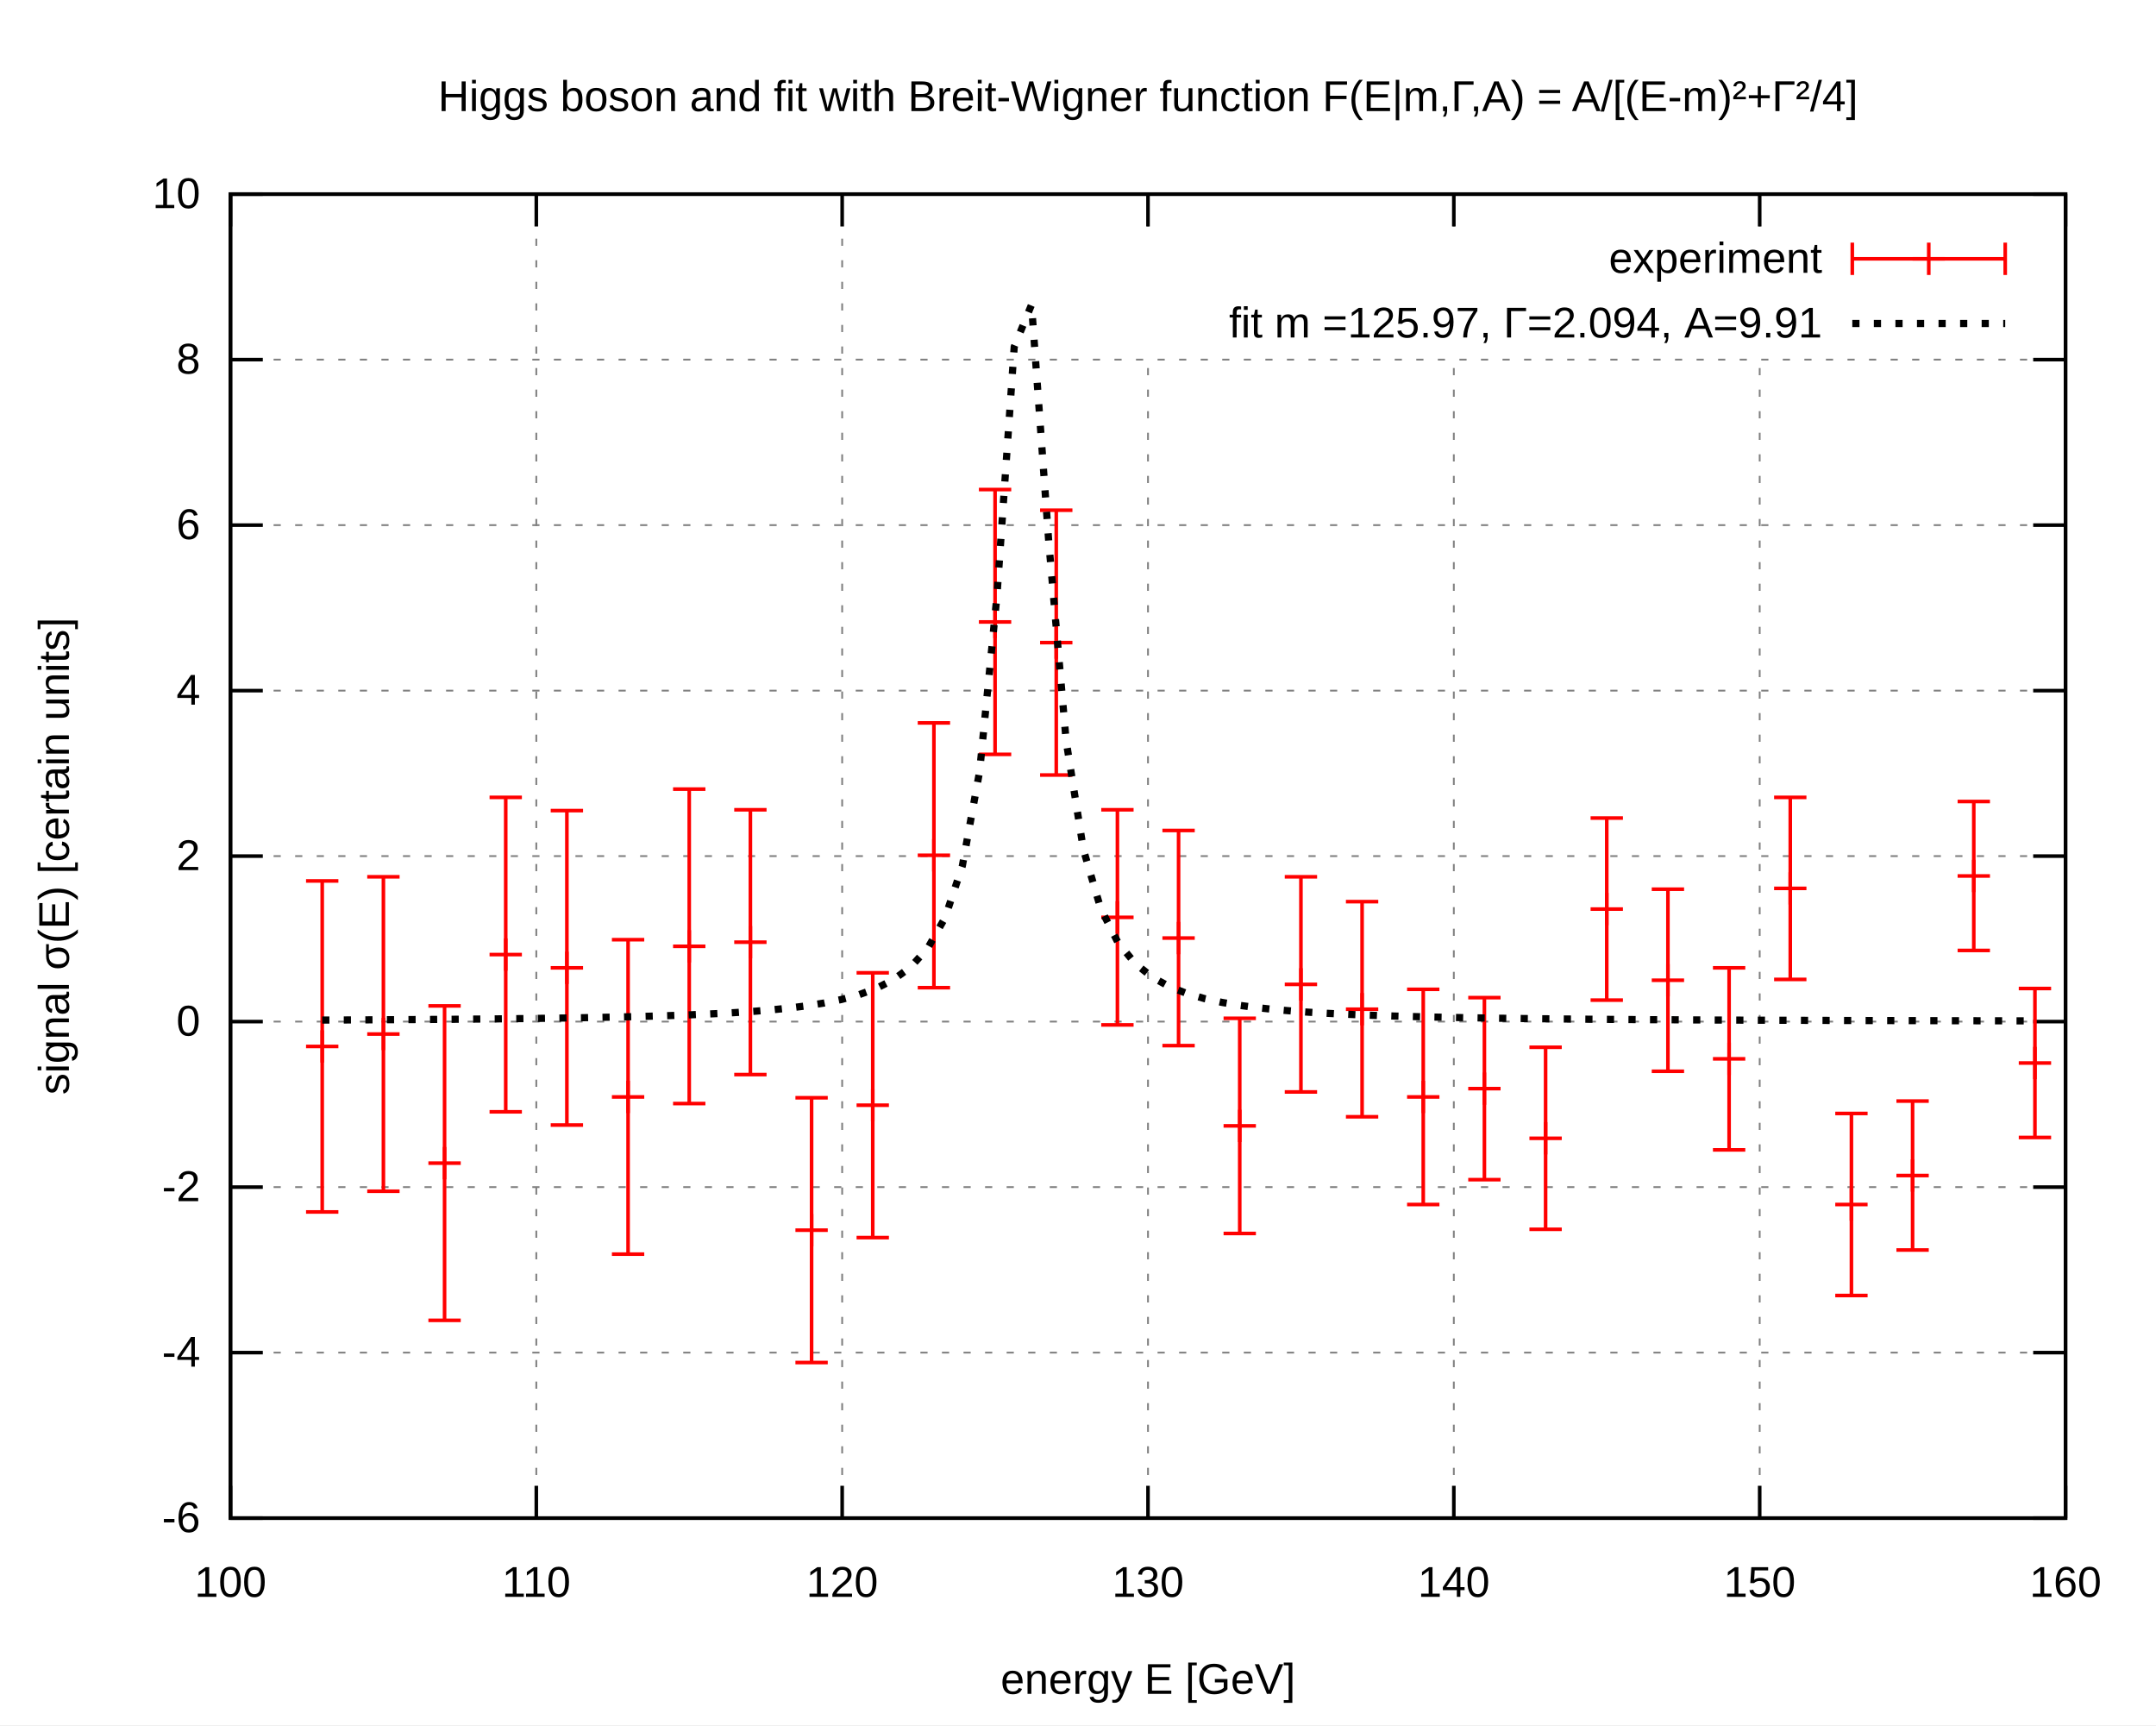
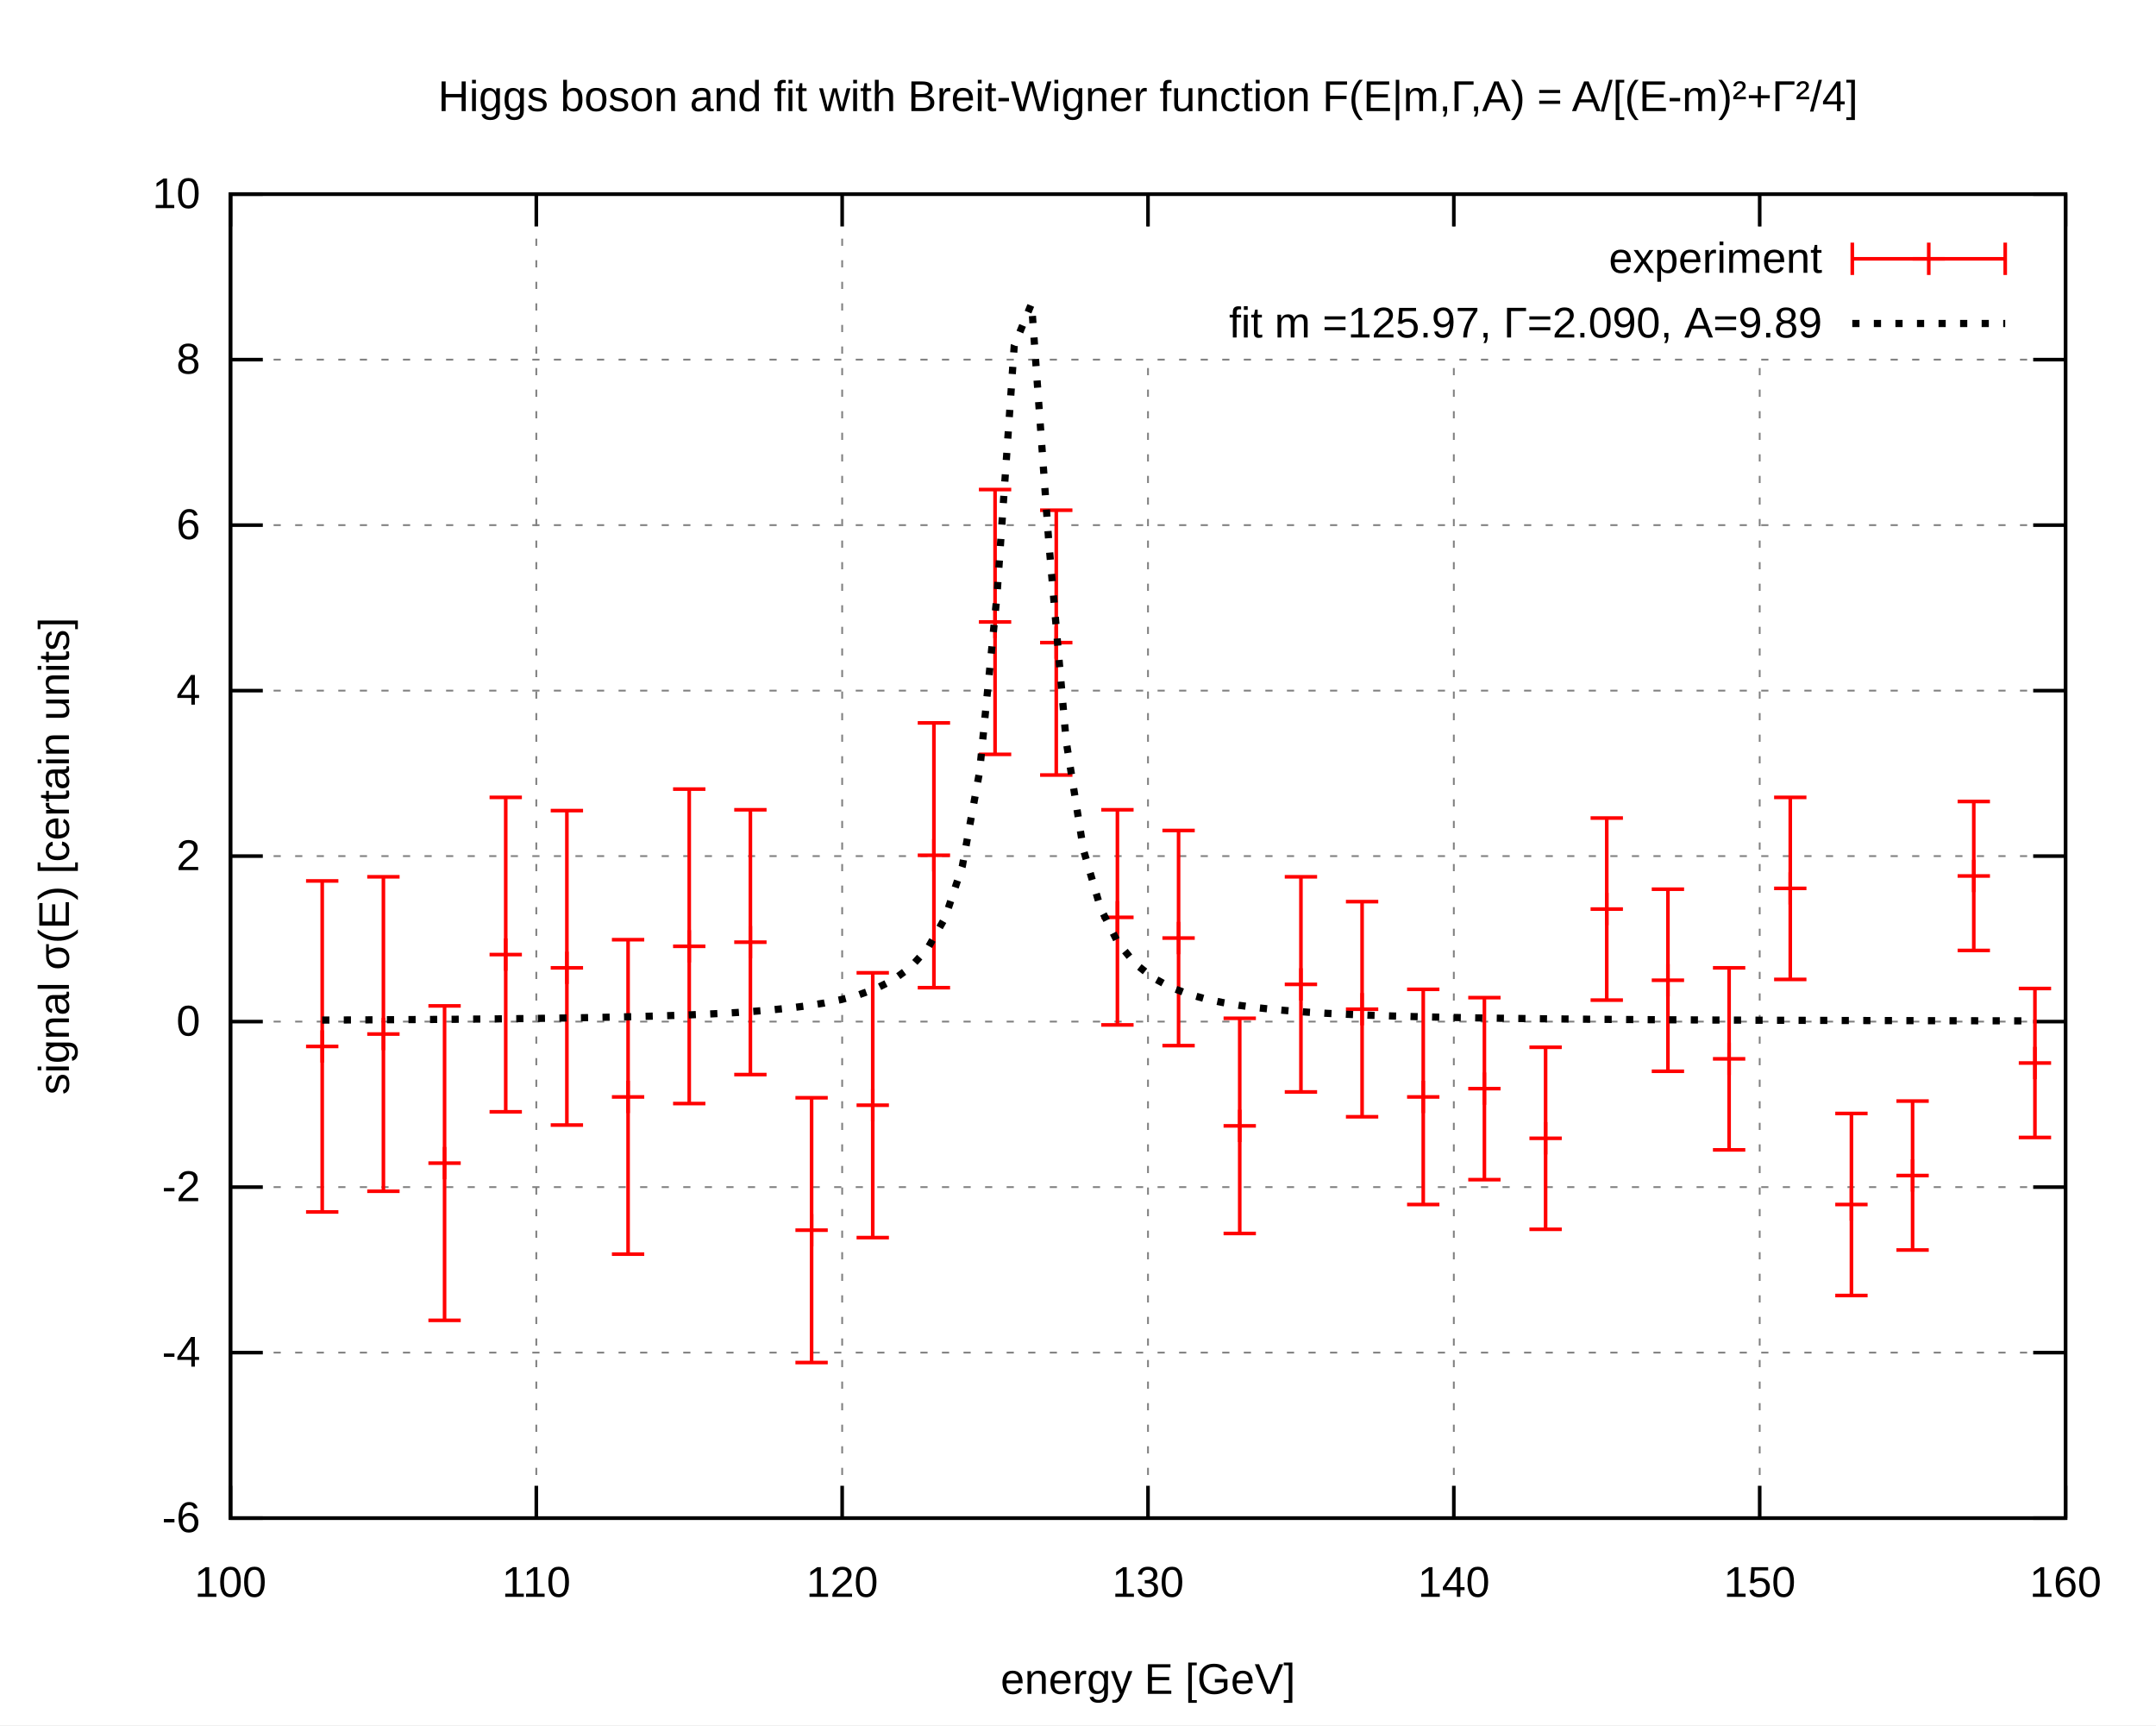
<svg xmlns="http://www.w3.org/2000/svg" xmlns:xlink="http://www.w3.org/1999/xlink" width="600" height="480" viewBox="0 0 600 480">
  <g id="gnuplot_canvas">
    <rect x="0" y="0" width="600" height="480" fill="#ffffff" />
    <defs>
      <circle id="gpDot" r="0.5" stroke-width="0.5" stroke="currentColor" />
      <path id="gpPt0" stroke-width="0.222" stroke="currentColor" d="M-1,0 h2 M0,-1 v2" />
      <path id="gpPt1" stroke-width="0.222" stroke="currentColor" d="M-1,-1 L1,1 M1,-1 L-1,1" />
      <path id="gpPt2" stroke-width="0.222" stroke="currentColor" d="M-1,0 L1,0 M0,-1 L0,1 M-1,-1 L1,1 M-1,1 L1,-1" />
      <rect id="gpPt3" stroke-width="0.222" stroke="currentColor" x="-1" y="-1" width="2" height="2" />
      <rect id="gpPt4" stroke-width="0.222" stroke="currentColor" fill="currentColor" x="-1" y="-1" width="2" height="2" />
      <circle id="gpPt5" stroke-width="0.222" stroke="currentColor" cx="0" cy="0" r="1" />
      <use xlink:href="#gpPt5" id="gpPt6" fill="currentColor" stroke="none" />
      <path id="gpPt7" stroke-width="0.222" stroke="currentColor" d="M0,-1.33 L-1.33,0.67 L1.33,0.67 z" />
      <use xlink:href="#gpPt7" id="gpPt8" fill="currentColor" stroke="none" />
      <use xlink:href="#gpPt7" id="gpPt9" stroke="currentColor" transform="rotate(180)" />
      <use xlink:href="#gpPt9" id="gpPt10" fill="currentColor" stroke="none" />
      <use xlink:href="#gpPt3" id="gpPt11" stroke="currentColor" transform="rotate(45)" />
      <use xlink:href="#gpPt11" id="gpPt12" fill="currentColor" stroke="none" />
      <path id="gpPt13" stroke-width="0.222" stroke="currentColor" d="M0,1.330 L1.265,0.411 L0.782,-1.067 L-0.782,-1.076 L-1.265,0.411 z" />
      <use xlink:href="#gpPt13" id="gpPt14" fill="currentColor" stroke="none" />
      <filter id="textbox" filterUnits="objectBoundingBox" x="0" y="0" height="1" width="1">
        <feFlood flood-color="#FFFFFF" flood-opacity="1" result="bgnd" />
        <feComposite in="SourceGraphic" in2="bgnd" operator="atop" />
      </filter>
      <filter id="greybox" filterUnits="objectBoundingBox" x="0" y="0" height="1" width="1">
        <feFlood flood-color="lightgrey" flood-opacity="1" result="grey" />
        <feComposite in="SourceGraphic" in2="grey" operator="atop" />
      </filter>
    </defs>
    <g fill="none" color="#FFFFFF" stroke="currentColor" stroke-width="1.00" stroke-linecap="butt" stroke-linejoin="miter">
</g>
    <g fill="none" color="black" stroke="currentColor" stroke-width="1.00" stroke-linecap="butt" stroke-linejoin="miter">
</g>
    <g fill="none" color="black" stroke="black" stroke-width="0.50" stroke-linecap="butt" stroke-linejoin="miter">
</g>
    <g fill="none" color="gray" stroke="currentColor" stroke-width="0.50" stroke-linecap="butt" stroke-linejoin="miter">
      <path stroke="gray" stroke-dasharray="2,4" class="gridline" d="M64.14,422.40 L574.82,422.40  " />
    </g>
    <g fill="none" color="gray" stroke="gray" stroke-width="1.00" stroke-linecap="butt" stroke-linejoin="miter">
</g>
    <g fill="none" color="black" stroke="currentColor" stroke-width="1.00" stroke-linecap="butt" stroke-linejoin="miter">
      <path stroke="black" d="M64.14,422.40 L73.14,422.40 M574.82,422.40 L565.82,422.40  " />
      <g transform="translate(55.75,426.30)" stroke="none" fill="black" font-family="Arial" font-size="12.00" text-anchor="end">
        <text>
          <tspan font-family="Arial">-6</tspan>
        </text>
      </g>
    </g>
    <g fill="none" color="black" stroke="currentColor" stroke-width="1.00" stroke-linecap="butt" stroke-linejoin="miter">
</g>
    <g fill="none" color="black" stroke="black" stroke-width="0.50" stroke-linecap="butt" stroke-linejoin="miter">
</g>
    <g fill="none" color="gray" stroke="currentColor" stroke-width="0.50" stroke-linecap="butt" stroke-linejoin="miter">
      <path stroke="gray" stroke-dasharray="2,4" class="gridline" d="M64.14,376.35 L574.82,376.35  " />
    </g>
    <g fill="none" color="gray" stroke="gray" stroke-width="1.00" stroke-linecap="butt" stroke-linejoin="miter">
</g>
    <g fill="none" color="black" stroke="currentColor" stroke-width="1.00" stroke-linecap="butt" stroke-linejoin="miter">
      <path stroke="black" d="M64.14,376.35 L73.14,376.35 M574.82,376.35 L565.82,376.35  " />
      <g transform="translate(55.75,380.25)" stroke="none" fill="black" font-family="Arial" font-size="12.00" text-anchor="end">
        <text>
          <tspan font-family="Arial">-4</tspan>
        </text>
      </g>
    </g>
    <g fill="none" color="black" stroke="currentColor" stroke-width="1.00" stroke-linecap="butt" stroke-linejoin="miter">
</g>
    <g fill="none" color="black" stroke="black" stroke-width="0.50" stroke-linecap="butt" stroke-linejoin="miter">
</g>
    <g fill="none" color="gray" stroke="currentColor" stroke-width="0.50" stroke-linecap="butt" stroke-linejoin="miter">
      <path stroke="gray" stroke-dasharray="2,4" class="gridline" d="M64.14,330.30 L574.82,330.30  " />
    </g>
    <g fill="none" color="gray" stroke="gray" stroke-width="1.00" stroke-linecap="butt" stroke-linejoin="miter">
</g>
    <g fill="none" color="black" stroke="currentColor" stroke-width="1.00" stroke-linecap="butt" stroke-linejoin="miter">
      <path stroke="black" d="M64.14,330.30 L73.14,330.30 M574.82,330.30 L565.82,330.30  " />
      <g transform="translate(55.75,334.20)" stroke="none" fill="black" font-family="Arial" font-size="12.00" text-anchor="end">
        <text>
          <tspan font-family="Arial">-2</tspan>
        </text>
      </g>
    </g>
    <g fill="none" color="black" stroke="currentColor" stroke-width="1.00" stroke-linecap="butt" stroke-linejoin="miter">
</g>
    <g fill="none" color="black" stroke="black" stroke-width="0.50" stroke-linecap="butt" stroke-linejoin="miter">
</g>
    <g fill="none" color="gray" stroke="currentColor" stroke-width="0.50" stroke-linecap="butt" stroke-linejoin="miter">
      <path stroke="gray" stroke-dasharray="2,4" class="gridline" d="M64.14,284.25 L574.82,284.25  " />
    </g>
    <g fill="none" color="gray" stroke="gray" stroke-width="1.00" stroke-linecap="butt" stroke-linejoin="miter">
</g>
    <g fill="none" color="black" stroke="currentColor" stroke-width="1.00" stroke-linecap="butt" stroke-linejoin="miter">
      <path stroke="black" d="M64.14,284.25 L73.14,284.25 M574.82,284.25 L565.82,284.25  " />
      <g transform="translate(55.75,288.15)" stroke="none" fill="black" font-family="Arial" font-size="12.00" text-anchor="end">
        <text>
          <tspan font-family="Arial"> 0</tspan>
        </text>
      </g>
    </g>
    <g fill="none" color="black" stroke="currentColor" stroke-width="1.00" stroke-linecap="butt" stroke-linejoin="miter">
</g>
    <g fill="none" color="black" stroke="black" stroke-width="0.50" stroke-linecap="butt" stroke-linejoin="miter">
</g>
    <g fill="none" color="gray" stroke="currentColor" stroke-width="0.50" stroke-linecap="butt" stroke-linejoin="miter">
      <path stroke="gray" stroke-dasharray="2,4" class="gridline" d="M64.14,238.20 L574.82,238.20  " />
    </g>
    <g fill="none" color="gray" stroke="gray" stroke-width="1.00" stroke-linecap="butt" stroke-linejoin="miter">
</g>
    <g fill="none" color="black" stroke="currentColor" stroke-width="1.00" stroke-linecap="butt" stroke-linejoin="miter">
      <path stroke="black" d="M64.14,238.20 L73.14,238.20 M574.82,238.20 L565.82,238.20  " />
      <g transform="translate(55.75,242.10)" stroke="none" fill="black" font-family="Arial" font-size="12.00" text-anchor="end">
        <text>
          <tspan font-family="Arial"> 2</tspan>
        </text>
      </g>
    </g>
    <g fill="none" color="black" stroke="currentColor" stroke-width="1.00" stroke-linecap="butt" stroke-linejoin="miter">
</g>
    <g fill="none" color="black" stroke="black" stroke-width="0.50" stroke-linecap="butt" stroke-linejoin="miter">
</g>
    <g fill="none" color="gray" stroke="currentColor" stroke-width="0.50" stroke-linecap="butt" stroke-linejoin="miter">
      <path stroke="gray" stroke-dasharray="2,4" class="gridline" d="M64.14,192.16 L574.82,192.16  " />
    </g>
    <g fill="none" color="gray" stroke="gray" stroke-width="1.00" stroke-linecap="butt" stroke-linejoin="miter">
</g>
    <g fill="none" color="black" stroke="currentColor" stroke-width="1.00" stroke-linecap="butt" stroke-linejoin="miter">
      <path stroke="black" d="M64.14,192.16 L73.14,192.16 M574.82,192.16 L565.82,192.16  " />
      <g transform="translate(55.75,196.06)" stroke="none" fill="black" font-family="Arial" font-size="12.00" text-anchor="end">
        <text>
          <tspan font-family="Arial"> 4</tspan>
        </text>
      </g>
    </g>
    <g fill="none" color="black" stroke="currentColor" stroke-width="1.00" stroke-linecap="butt" stroke-linejoin="miter">
</g>
    <g fill="none" color="black" stroke="black" stroke-width="0.50" stroke-linecap="butt" stroke-linejoin="miter">
</g>
    <g fill="none" color="gray" stroke="currentColor" stroke-width="0.50" stroke-linecap="butt" stroke-linejoin="miter">
      <path stroke="gray" stroke-dasharray="2,4" class="gridline" d="M64.14,146.11 L574.82,146.11  " />
    </g>
    <g fill="none" color="gray" stroke="gray" stroke-width="1.00" stroke-linecap="butt" stroke-linejoin="miter">
</g>
    <g fill="none" color="black" stroke="currentColor" stroke-width="1.00" stroke-linecap="butt" stroke-linejoin="miter">
      <path stroke="black" d="M64.14,146.11 L73.14,146.11 M574.82,146.11 L565.82,146.11  " />
      <g transform="translate(55.75,150.01)" stroke="none" fill="black" font-family="Arial" font-size="12.00" text-anchor="end">
        <text>
          <tspan font-family="Arial"> 6</tspan>
        </text>
      </g>
    </g>
    <g fill="none" color="black" stroke="currentColor" stroke-width="1.00" stroke-linecap="butt" stroke-linejoin="miter">
</g>
    <g fill="none" color="black" stroke="black" stroke-width="0.50" stroke-linecap="butt" stroke-linejoin="miter">
</g>
    <g fill="none" color="gray" stroke="currentColor" stroke-width="0.50" stroke-linecap="butt" stroke-linejoin="miter">
      <path stroke="gray" stroke-dasharray="2,4" class="gridline" d="M64.14,100.06 L574.82,100.06  " />
    </g>
    <g fill="none" color="gray" stroke="gray" stroke-width="1.00" stroke-linecap="butt" stroke-linejoin="miter">
</g>
    <g fill="none" color="black" stroke="currentColor" stroke-width="1.00" stroke-linecap="butt" stroke-linejoin="miter">
      <path stroke="black" d="M64.14,100.06 L73.14,100.06 M574.82,100.06 L565.82,100.06  " />
      <g transform="translate(55.75,103.96)" stroke="none" fill="black" font-family="Arial" font-size="12.00" text-anchor="end">
        <text>
          <tspan font-family="Arial"> 8</tspan>
        </text>
      </g>
    </g>
    <g fill="none" color="black" stroke="currentColor" stroke-width="1.00" stroke-linecap="butt" stroke-linejoin="miter">
</g>
    <g fill="none" color="black" stroke="black" stroke-width="0.50" stroke-linecap="butt" stroke-linejoin="miter">
</g>
    <g fill="none" color="gray" stroke="currentColor" stroke-width="0.50" stroke-linecap="butt" stroke-linejoin="miter">
      <path stroke="gray" stroke-dasharray="2,4" class="gridline" d="M64.14,54.01 L574.82,54.01  " />
    </g>
    <g fill="none" color="gray" stroke="gray" stroke-width="1.00" stroke-linecap="butt" stroke-linejoin="miter">
</g>
    <g fill="none" color="black" stroke="currentColor" stroke-width="1.00" stroke-linecap="butt" stroke-linejoin="miter">
      <path stroke="black" d="M64.14,54.01 L73.14,54.01 M574.82,54.01 L565.82,54.01  " />
      <g transform="translate(55.75,57.91)" stroke="none" fill="black" font-family="Arial" font-size="12.00" text-anchor="end">
        <text>
          <tspan font-family="Arial"> 10</tspan>
        </text>
      </g>
    </g>
    <g fill="none" color="black" stroke="currentColor" stroke-width="1.00" stroke-linecap="butt" stroke-linejoin="miter">
</g>
    <g fill="none" color="black" stroke="black" stroke-width="0.50" stroke-linecap="butt" stroke-linejoin="miter">
</g>
    <g fill="none" color="gray" stroke="currentColor" stroke-width="0.50" stroke-linecap="butt" stroke-linejoin="miter">
      <path stroke="gray" stroke-dasharray="2,4" class="gridline" d="M64.14,422.40 L64.14,54.01  " />
    </g>
    <g fill="none" color="gray" stroke="gray" stroke-width="1.00" stroke-linecap="butt" stroke-linejoin="miter">
</g>
    <g fill="none" color="black" stroke="currentColor" stroke-width="1.00" stroke-linecap="butt" stroke-linejoin="miter">
      <path stroke="black" d="M64.14,422.40 L64.14,413.40 M64.14,54.01 L64.14,63.01  " />
      <g transform="translate(64.14,444.30)" stroke="none" fill="black" font-family="Arial" font-size="12.00" text-anchor="middle">
        <text>
          <tspan font-family="Arial"> 100</tspan>
        </text>
      </g>
    </g>
    <g fill="none" color="black" stroke="currentColor" stroke-width="1.00" stroke-linecap="butt" stroke-linejoin="miter">
</g>
    <g fill="none" color="black" stroke="black" stroke-width="0.50" stroke-linecap="butt" stroke-linejoin="miter">
</g>
    <g fill="none" color="gray" stroke="currentColor" stroke-width="0.50" stroke-linecap="butt" stroke-linejoin="miter">
      <path stroke="gray" stroke-dasharray="2,4" class="gridline" d="M149.25,422.40 L149.25,54.01  " />
    </g>
    <g fill="none" color="gray" stroke="gray" stroke-width="1.00" stroke-linecap="butt" stroke-linejoin="miter">
</g>
    <g fill="none" color="black" stroke="currentColor" stroke-width="1.00" stroke-linecap="butt" stroke-linejoin="miter">
      <path stroke="black" d="M149.25,422.40 L149.25,413.40 M149.25,54.01 L149.25,63.01  " />
      <g transform="translate(149.25,444.30)" stroke="none" fill="black" font-family="Arial" font-size="12.00" text-anchor="middle">
        <text>
          <tspan font-family="Arial"> 110</tspan>
        </text>
      </g>
    </g>
    <g fill="none" color="black" stroke="currentColor" stroke-width="1.00" stroke-linecap="butt" stroke-linejoin="miter">
</g>
    <g fill="none" color="black" stroke="black" stroke-width="0.50" stroke-linecap="butt" stroke-linejoin="miter">
</g>
    <g fill="none" color="gray" stroke="currentColor" stroke-width="0.50" stroke-linecap="butt" stroke-linejoin="miter">
      <path stroke="gray" stroke-dasharray="2,4" class="gridline" d="M234.37,422.40 L234.37,54.01  " />
    </g>
    <g fill="none" color="gray" stroke="gray" stroke-width="1.00" stroke-linecap="butt" stroke-linejoin="miter">
</g>
    <g fill="none" color="black" stroke="currentColor" stroke-width="1.00" stroke-linecap="butt" stroke-linejoin="miter">
      <path stroke="black" d="M234.37,422.40 L234.37,413.40 M234.37,54.01 L234.37,63.01  " />
      <g transform="translate(234.37,444.30)" stroke="none" fill="black" font-family="Arial" font-size="12.00" text-anchor="middle">
        <text>
          <tspan font-family="Arial"> 120</tspan>
        </text>
      </g>
    </g>
    <g fill="none" color="black" stroke="currentColor" stroke-width="1.00" stroke-linecap="butt" stroke-linejoin="miter">
</g>
    <g fill="none" color="black" stroke="black" stroke-width="0.50" stroke-linecap="butt" stroke-linejoin="miter">
</g>
    <g fill="none" color="gray" stroke="currentColor" stroke-width="0.50" stroke-linecap="butt" stroke-linejoin="miter">
      <path stroke="gray" stroke-dasharray="2,4" class="gridline" d="M319.48,422.40 L319.48,99.01 M319.48,63.01 L319.48,54.01  " />
    </g>
    <g fill="none" color="gray" stroke="gray" stroke-width="1.00" stroke-linecap="butt" stroke-linejoin="miter">
</g>
    <g fill="none" color="black" stroke="currentColor" stroke-width="1.00" stroke-linecap="butt" stroke-linejoin="miter">
      <path stroke="black" d="M319.48,422.40 L319.48,413.40 M319.48,54.01 L319.48,63.01  " />
      <g transform="translate(319.48,444.30)" stroke="none" fill="black" font-family="Arial" font-size="12.00" text-anchor="middle">
        <text>
          <tspan font-family="Arial"> 130</tspan>
        </text>
      </g>
    </g>
    <g fill="none" color="black" stroke="currentColor" stroke-width="1.00" stroke-linecap="butt" stroke-linejoin="miter">
</g>
    <g fill="none" color="black" stroke="black" stroke-width="0.50" stroke-linecap="butt" stroke-linejoin="miter">
</g>
    <g fill="none" color="gray" stroke="currentColor" stroke-width="0.50" stroke-linecap="butt" stroke-linejoin="miter">
      <path stroke="gray" stroke-dasharray="2,4" class="gridline" d="M404.59,422.40 L404.59,99.01 M404.59,63.01 L404.59,54.01  " />
    </g>
    <g fill="none" color="gray" stroke="gray" stroke-width="1.00" stroke-linecap="butt" stroke-linejoin="miter">
</g>
    <g fill="none" color="black" stroke="currentColor" stroke-width="1.00" stroke-linecap="butt" stroke-linejoin="miter">
      <path stroke="black" d="M404.59,422.40 L404.59,413.40 M404.59,54.01 L404.59,63.01  " />
      <g transform="translate(404.59,444.30)" stroke="none" fill="black" font-family="Arial" font-size="12.00" text-anchor="middle">
        <text>
          <tspan font-family="Arial"> 140</tspan>
        </text>
      </g>
    </g>
    <g fill="none" color="black" stroke="currentColor" stroke-width="1.00" stroke-linecap="butt" stroke-linejoin="miter">
</g>
    <g fill="none" color="black" stroke="black" stroke-width="0.50" stroke-linecap="butt" stroke-linejoin="miter">
</g>
    <g fill="none" color="gray" stroke="currentColor" stroke-width="0.50" stroke-linecap="butt" stroke-linejoin="miter">
      <path stroke="gray" stroke-dasharray="2,4" class="gridline" d="M489.71,422.40 L489.71,99.01 M489.71,63.01 L489.71,54.01  " />
    </g>
    <g fill="none" color="gray" stroke="gray" stroke-width="1.00" stroke-linecap="butt" stroke-linejoin="miter">
</g>
    <g fill="none" color="black" stroke="currentColor" stroke-width="1.00" stroke-linecap="butt" stroke-linejoin="miter">
      <path stroke="black" d="M489.71,422.40 L489.71,413.40 M489.71,54.01 L489.71,63.01  " />
      <g transform="translate(489.71,444.30)" stroke="none" fill="black" font-family="Arial" font-size="12.00" text-anchor="middle">
        <text>
          <tspan font-family="Arial"> 150</tspan>
        </text>
      </g>
    </g>
    <g fill="none" color="black" stroke="currentColor" stroke-width="1.00" stroke-linecap="butt" stroke-linejoin="miter">
</g>
    <g fill="none" color="black" stroke="black" stroke-width="0.50" stroke-linecap="butt" stroke-linejoin="miter">
</g>
    <g fill="none" color="gray" stroke="currentColor" stroke-width="0.50" stroke-linecap="butt" stroke-linejoin="miter">
      <path stroke="gray" stroke-dasharray="2,4" class="gridline" d="M574.82,422.40 L574.82,54.01  " />
    </g>
    <g fill="none" color="gray" stroke="gray" stroke-width="1.00" stroke-linecap="butt" stroke-linejoin="miter">
</g>
    <g fill="none" color="black" stroke="currentColor" stroke-width="1.00" stroke-linecap="butt" stroke-linejoin="miter">
      <path stroke="black" d="M574.82,422.40 L574.82,413.40 M574.82,54.01 L574.82,63.01  " />
      <g transform="translate(574.82,444.30)" stroke="none" fill="black" font-family="Arial" font-size="12.00" text-anchor="middle">
        <text>
          <tspan font-family="Arial"> 160</tspan>
        </text>
      </g>
    </g>
    <g fill="none" color="black" stroke="currentColor" stroke-width="1.00" stroke-linecap="butt" stroke-linejoin="miter">
</g>
    <g fill="none" color="black" stroke="currentColor" stroke-width="1.00" stroke-linecap="butt" stroke-linejoin="miter">
      <path stroke="black" d="M64.14,54.01 L64.14,422.40 L574.82,422.40 L574.82,54.01 L64.14,54.01 Z  " />
    </g>
    <g fill="none" color="black" stroke="currentColor" stroke-width="1.00" stroke-linecap="butt" stroke-linejoin="miter">
      <g transform="translate(19.18,238.21) rotate(270)" stroke="none" fill="black" font-family="Arial" font-size="12.00" text-anchor="middle">
        <text>
          <tspan font-family="Arial">signal σ(E) [certain units]</tspan>
        </text>
      </g>
    </g>
    <g fill="none" color="black" stroke="currentColor" stroke-width="1.00" stroke-linecap="butt" stroke-linejoin="miter">
      <g transform="translate(319.48,471.30)" stroke="none" fill="black" font-family="Arial" font-size="12.00" text-anchor="middle">
        <text>
          <tspan font-family="Arial">energy E [GeV]</tspan>
        </text>
      </g>
    </g>
    <g fill="none" color="black" stroke="currentColor" stroke-width="1.00" stroke-linecap="butt" stroke-linejoin="miter">
</g>
    <g id="gnuplot_plot_1">
      <g fill="none" color="black" stroke="currentColor" stroke-width="1.00" stroke-linecap="butt" stroke-linejoin="miter">
        <g transform="translate(507.09,75.91)" stroke="none" fill="black" font-family="Arial" font-size="12.00" text-anchor="end">
          <text>
            <tspan font-family="Arial">experiment</tspan>
          </text>
        </g>
      </g>
      <g fill="none" color="black" stroke="currentColor" stroke-width="1.00" stroke-linecap="butt" stroke-linejoin="miter">
        <path stroke="rgb(255,   0,   0)" d="M515.48,72.01 L558.04,72.01 M515.48,67.51 L515.48,76.51 M558.04,67.51 L558.04,76.51 M89.67,337.21 L89.67,245.11   M85.17,337.21 L94.17,337.21 M85.17,245.11 L94.17,245.11 M106.70,331.45 L106.70,243.96 M102.20,331.45 L111.20,331.45   M102.20,243.96 L111.20,243.96 M123.72,367.37 L123.72,279.88 M119.22,367.37 L128.22,367.37 M119.22,279.88 L128.22,279.88   M140.74,309.35 L140.74,221.86 M136.24,309.35 L145.24,309.35 M136.24,221.86 L145.24,221.86 M157.76,313.03 L157.76,225.54   M153.26,313.03 L162.26,313.03 M153.26,225.54 L162.26,225.54 M174.79,348.95 L174.79,261.46 M170.29,348.95 L179.29,348.95   M170.29,261.46 L179.29,261.46 M191.81,307.05 L191.81,219.56 M187.31,307.05 L196.31,307.05 M187.31,219.56 L196.31,219.56   M208.83,298.99 L208.83,225.31 M204.33,298.99 L213.33,298.99 M204.33,225.31 L213.33,225.31 M225.86,379.11 L225.86,305.44   M221.36,379.11 L230.36,379.11 M221.36,305.44 L230.36,305.44 M242.88,344.35 L242.88,270.67 M238.38,344.35 L247.38,344.35   M238.38,270.67 L247.38,270.67 M259.90,274.81 L259.90,201.14 M255.40,274.81 L264.40,274.81 M255.40,201.14 L264.40,201.14   M276.92,209.89 L276.92,136.21 M272.42,209.89 L281.42,209.89 M272.42,136.21 L281.42,136.21 M293.95,215.64 L293.95,141.96   M289.45,215.64 L298.45,215.64 M289.45,141.96 L298.45,141.96 M310.97,285.17 L310.97,225.31 M306.47,285.17 L315.47,285.17   M306.47,225.31 L315.47,225.31 M327.99,290.93 L327.99,231.07 M323.49,290.93 L332.49,290.93 M323.49,231.07 L332.49,231.07   M345.01,343.20 L345.01,283.33 M340.51,343.20 L349.51,343.20 M340.51,283.33 L349.51,283.33 M362.04,303.82 L362.04,243.96   M357.54,303.82 L366.54,303.82 M357.54,243.96 L366.54,243.96 M379.06,310.73 L379.06,250.87 M374.56,310.73 L383.56,310.73   M374.56,250.87 L383.56,250.87 M396.08,335.14 L396.08,275.27 M391.58,335.14 L400.58,335.14 M391.58,275.27 L400.58,275.27   M413.10,328.23 L413.10,277.58 M408.60,328.23 L417.60,328.23 M408.60,277.58 L417.60,277.58 M430.13,342.04 L430.13,291.39   M425.63,342.04 L434.63,342.04 M425.63,291.39 L434.63,291.39 M447.15,278.27 L447.15,227.61 M442.65,278.27 L451.65,278.27   M442.65,227.61 L451.65,227.61 M464.17,298.07 L464.17,247.41 M459.67,298.07 L468.67,298.07 M459.67,247.41 L468.67,247.41   M481.20,319.94 L481.20,269.29 M476.70,319.94 L485.70,319.94 M476.70,269.29 L485.70,269.29 M498.22,272.51 L498.22,221.86   M493.72,272.51 L502.72,272.51 M493.72,221.86 L502.72,221.86 M515.24,360.46 L515.24,309.81 M510.74,360.46 L519.74,360.46   M510.74,309.81 L519.74,309.81 M532.26,347.80 L532.26,306.36 M527.76,347.80 L536.76,347.80 M527.76,306.36 L536.76,306.36   M549.29,264.45 L549.29,223.01 M544.79,264.45 L553.79,264.45 M544.79,223.01 L553.79,223.01 M566.31,316.49 L566.31,275.04   M561.81,316.49 L570.81,316.49 M561.81,275.04 L570.81,275.04  " />
      </g>
      <g fill="none" color="black" stroke="currentColor" stroke-width="1.00" stroke-linecap="butt" stroke-linejoin="miter">
        <use xlink:href="#gpPt0" transform="translate(89.67,291.16) scale(4.50)" color="rgb(255,   0,   0)" />
        <use xlink:href="#gpPt0" transform="translate(106.70,287.71) scale(4.50)" color="rgb(255,   0,   0)" />
        <use xlink:href="#gpPt0" transform="translate(123.72,323.63) scale(4.50)" color="rgb(255,   0,   0)" />
        <use xlink:href="#gpPt0" transform="translate(140.74,265.60) scale(4.50)" color="rgb(255,   0,   0)" />
        <use xlink:href="#gpPt0" transform="translate(157.76,269.29) scale(4.50)" color="rgb(255,   0,   0)" />
        <use xlink:href="#gpPt0" transform="translate(174.79,305.21) scale(4.50)" color="rgb(255,   0,   0)" />
        <use xlink:href="#gpPt0" transform="translate(191.81,263.30) scale(4.50)" color="rgb(255,   0,   0)" />
        <use xlink:href="#gpPt0" transform="translate(208.83,262.15) scale(4.50)" color="rgb(255,   0,   0)" />
        <use xlink:href="#gpPt0" transform="translate(225.86,342.28) scale(4.50)" color="rgb(255,   0,   0)" />
        <use xlink:href="#gpPt0" transform="translate(242.88,307.51) scale(4.50)" color="rgb(255,   0,   0)" />
        <use xlink:href="#gpPt0" transform="translate(259.90,237.97) scale(4.50)" color="rgb(255,   0,   0)" />
        <use xlink:href="#gpPt0" transform="translate(276.92,173.05) scale(4.50)" color="rgb(255,   0,   0)" />
        <use xlink:href="#gpPt0" transform="translate(293.95,178.80) scale(4.50)" color="rgb(255,   0,   0)" />
        <use xlink:href="#gpPt0" transform="translate(310.97,255.24) scale(4.50)" color="rgb(255,   0,   0)" />
        <use xlink:href="#gpPt0" transform="translate(327.99,261.00) scale(4.50)" color="rgb(255,   0,   0)" />
        <use xlink:href="#gpPt0" transform="translate(345.01,313.26) scale(4.50)" color="rgb(255,   0,   0)" />
        <use xlink:href="#gpPt0" transform="translate(362.04,273.89) scale(4.50)" color="rgb(255,   0,   0)" />
        <use xlink:href="#gpPt0" transform="translate(379.06,280.80) scale(4.50)" color="rgb(255,   0,   0)" />
        <use xlink:href="#gpPt0" transform="translate(396.08,305.21) scale(4.50)" color="rgb(255,   0,   0)" />
        <use xlink:href="#gpPt0" transform="translate(413.10,302.90) scale(4.50)" color="rgb(255,   0,   0)" />
        <use xlink:href="#gpPt0" transform="translate(430.13,316.72) scale(4.50)" color="rgb(255,   0,   0)" />
        <use xlink:href="#gpPt0" transform="translate(447.15,252.94) scale(4.50)" color="rgb(255,   0,   0)" />
        <use xlink:href="#gpPt0" transform="translate(464.17,272.74) scale(4.50)" color="rgb(255,   0,   0)" />
        <use xlink:href="#gpPt0" transform="translate(481.20,294.61) scale(4.50)" color="rgb(255,   0,   0)" />
        <use xlink:href="#gpPt0" transform="translate(498.22,247.18) scale(4.50)" color="rgb(255,   0,   0)" />
        <use xlink:href="#gpPt0" transform="translate(515.24,335.14) scale(4.50)" color="rgb(255,   0,   0)" />
        <use xlink:href="#gpPt0" transform="translate(532.26,327.08) scale(4.50)" color="rgb(255,   0,   0)" />
        <use xlink:href="#gpPt0" transform="translate(549.29,243.73) scale(4.50)" color="rgb(255,   0,   0)" />
        <use xlink:href="#gpPt0" transform="translate(566.31,295.77) scale(4.50)" color="rgb(255,   0,   0)" />
        <use xlink:href="#gpPt0" transform="translate(536.76,72.01) scale(4.50)" color="rgb(255,   0,   0)" />
      </g>
    </g>
    <g id="gnuplot_plot_2">
      <g fill="none" color="#FFFFFF" stroke="rgb(255,   0,   0)" stroke-width="2.00" stroke-linecap="butt" stroke-linejoin="miter">
</g>
      <g fill="none" color="black" stroke="currentColor" stroke-width="2.00" stroke-linecap="butt" stroke-linejoin="miter">
        <g transform="translate(507.09,93.91)" stroke="none" fill="black" font-family="Arial" font-size="12.00" text-anchor="end">
          <text>
-             <tspan font-family="Arial">fit m =125.97, Γ=2.094, A=9.91</tspan>
+             <tspan font-family="Arial">fit m =125.97, Γ=2.090, A=9.89</tspan>
          </text>
        </g>
      </g>
      <g fill="none" color="black" stroke="currentColor" stroke-width="2.00" stroke-linecap="butt" stroke-linejoin="miter">
-         <path stroke="rgb(  0,   0,   0)" stroke-dasharray=" 2,4" d="M515.48,90.01 L558.04,90.01 M89.67,283.82 L94.49,283.80 L99.30,283.78 L104.12,283.75 L108.93,283.72 L113.75,283.69   L118.56,283.66 L123.38,283.62 L128.19,283.59 L133.00,283.54 L137.82,283.50 L142.63,283.44 L147.45,283.39 L152.26,283.32   L157.08,283.25 L161.89,283.17 L166.71,283.08 L171.52,282.98 L176.33,282.87 L181.15,282.74 L185.96,282.59 L190.78,282.42   L195.59,282.21 L200.41,281.98 L205.22,281.70 L210.04,281.37 L214.85,280.97 L219.67,280.47 L224.48,279.86 L229.29,279.09   L234.11,278.11 L238.92,276.81 L243.74,275.06 L248.55,272.63 L253.37,269.12 L258.18,263.82 L263.00,255.36 L267.81,240.94   L272.62,214.63 L277.44,165.80 L282.25,96.49 L287.07,84.79 L291.88,151.02 L296.70,206.14 L301.51,236.41 L306.33,252.81   L311.14,262.28 L315.96,268.13 L320.77,271.96 L325.58,274.59 L330.40,276.46 L335.21,277.85 L340.03,278.90 L344.84,279.71   L349.66,280.35 L354.47,280.86 L359.29,281.28 L364.10,281.63 L368.91,281.92 L373.73,282.17 L378.54,282.37 L383.36,282.55   L388.17,282.71 L392.99,282.84 L397.80,282.96 L402.62,283.06 L407.43,283.15 L412.24,283.23 L417.06,283.31 L421.87,283.37   L426.69,283.43 L431.50,283.48 L436.32,283.53 L441.13,283.58 L445.95,283.62 L450.76,283.65 L455.58,283.69 L460.39,283.72   L465.20,283.74 L470.02,283.77 L474.83,283.80 L479.65,283.82 L484.46,283.84 L489.28,283.86 L494.09,283.88 L498.91,283.89   L503.72,283.91 L508.53,283.92 L513.35,283.94 L518.16,283.95 L522.98,283.96 L527.79,283.97 L532.61,283.98 L537.42,283.99   L542.24,284.00 L547.05,284.01 L551.87,284.02 L556.68,284.03 L561.49,284.04 L566.31,284.04  " />
+         <path stroke="rgb(  0,   0,   0)" stroke-dasharray=" 2,4" d="M515.48,90.01 L558.04,90.01 M89.67,283.82 L94.49,283.80 L99.30,283.78 L104.12,283.75 L108.93,283.72 L113.75,283.69   L118.56,283.66 L123.38,283.63 L128.19,283.59 L133.00,283.54 L137.82,283.50 L142.63,283.44 L147.45,283.39 L152.26,283.32   L157.08,283.25 L161.89,283.17 L166.71,283.08 L171.52,282.98 L176.33,282.87 L181.15,282.74 L185.96,282.59 L190.78,282.42   L195.59,282.22 L200.41,281.98 L205.22,281.71 L210.04,281.37 L214.85,280.97 L219.67,280.48 L224.48,279.87 L229.29,279.10   L234.11,278.12 L238.92,276.82 L243.74,275.08 L248.55,272.65 L253.37,269.14 L258.18,263.85 L263.00,255.40 L267.81,240.99   L272.62,214.67 L277.44,165.78 L282.25,96.23 L287.07,84.48 L291.88,150.95 L296.70,206.17 L301.51,236.45 L306.33,252.85   L311.14,262.31 L315.96,268.16 L320.77,271.98 L325.58,274.60 L330.40,276.48 L335.21,277.86 L340.03,278.90 L344.84,279.72   L349.66,280.36 L354.47,280.87 L359.29,281.29 L364.10,281.64 L368.91,281.93 L373.73,282.17 L378.54,282.38 L383.36,282.55   L388.17,282.71 L392.99,282.84 L397.80,282.96 L402.62,283.06 L407.43,283.15 L412.24,283.24 L417.06,283.31 L421.87,283.37   L426.69,283.43 L431.50,283.49 L436.32,283.53 L441.13,283.58 L445.95,283.62 L450.76,283.65 L455.58,283.69 L460.39,283.72   L465.20,283.75 L470.02,283.77 L474.83,283.80 L479.65,283.82 L484.46,283.84 L489.28,283.86 L494.09,283.88 L498.91,283.89   L503.72,283.91 L508.53,283.92 L513.35,283.94 L518.16,283.95 L522.98,283.96 L527.79,283.97 L532.61,283.98 L537.42,283.99   L542.24,284.00 L547.05,284.01 L551.87,284.02 L556.68,284.03 L561.49,284.04 L566.31,284.05  " />
      </g>
    </g>
    <g fill="none" color="black" stroke="currentColor" stroke-width="2.00" stroke-linecap="butt" stroke-linejoin="miter">
</g>
    <g fill="none" color="black" stroke="black" stroke-width="1.00" stroke-linecap="butt" stroke-linejoin="miter">
</g>
    <g fill="none" color="black" stroke="currentColor" stroke-width="1.00" stroke-linecap="butt" stroke-linejoin="miter">
      <path stroke="black" d="M64.14,54.01 L64.14,422.40 L574.82,422.40 L574.82,54.01 L64.14,54.01 Z  " />
    </g>
    <g fill="none" color="black" stroke="currentColor" stroke-width="1.00" stroke-linecap="butt" stroke-linejoin="miter">
      <g transform="translate(319.48,30.91)" stroke="none" fill="black" font-family="Arial" font-size="12.00" text-anchor="middle">
        <text>
          <tspan font-family="Arial">Higgs boson and fit with Breit-Wigner function F(E|m,Γ,A) = A/[(E-m)²+Γ²/4]</tspan>
        </text>
      </g>
    </g>
    <g fill="none" color="black" stroke="currentColor" stroke-width="1.00" stroke-linecap="butt" stroke-linejoin="miter">
</g>
  </g>
</svg>
